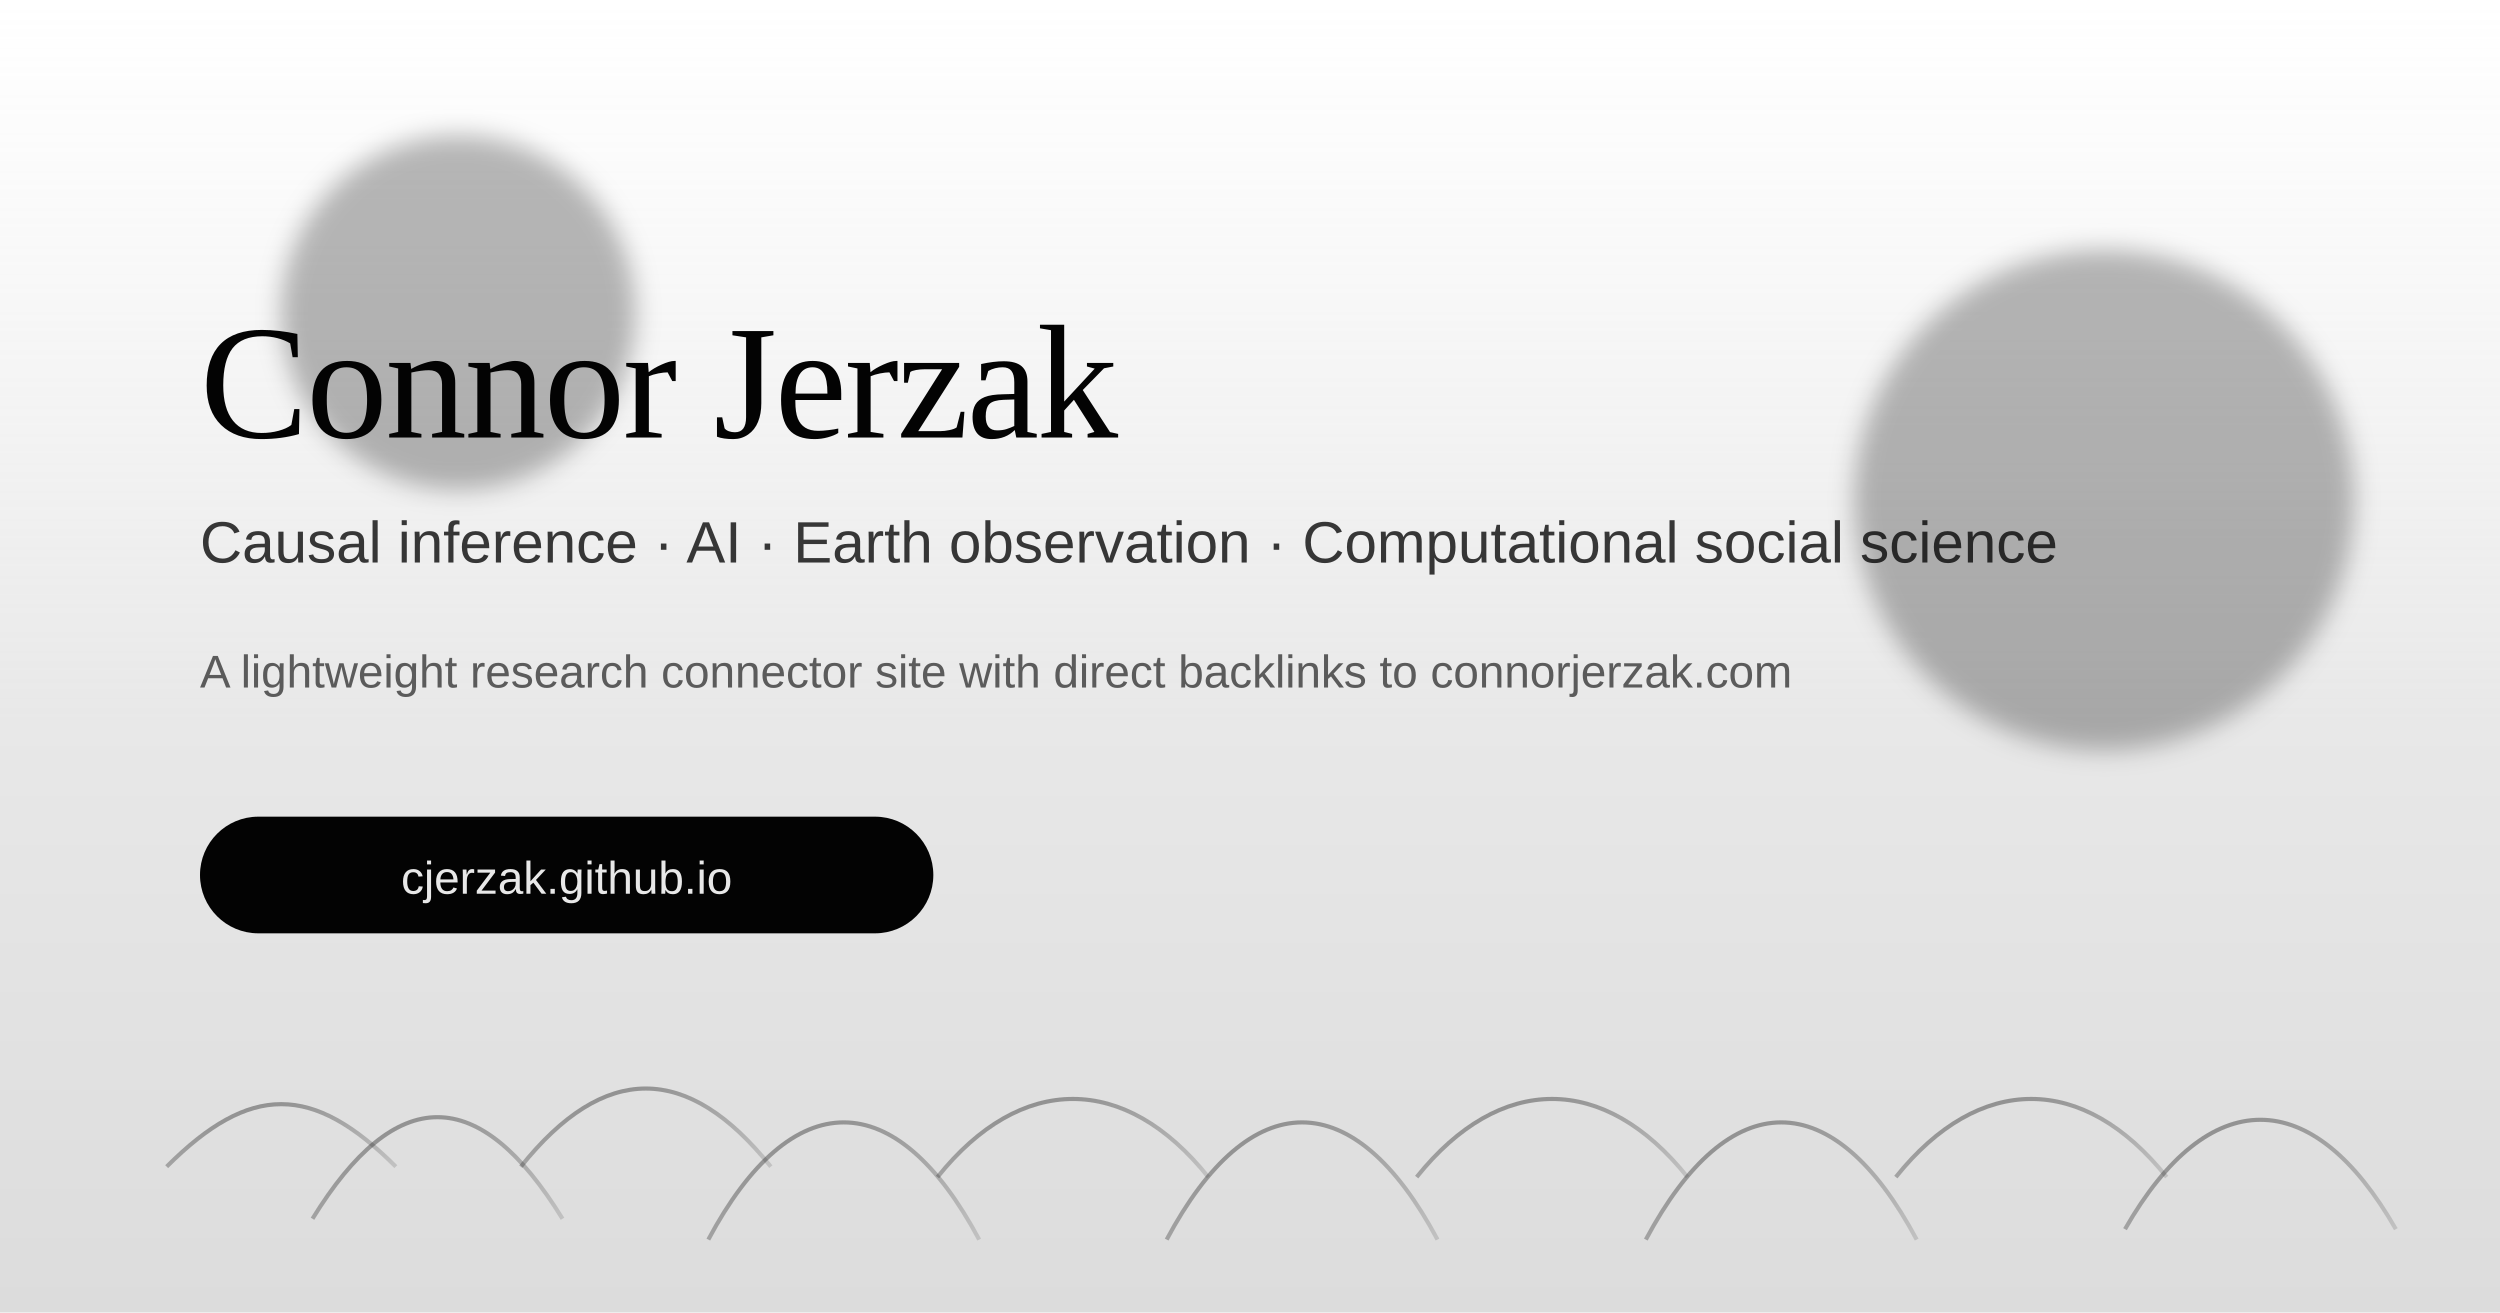
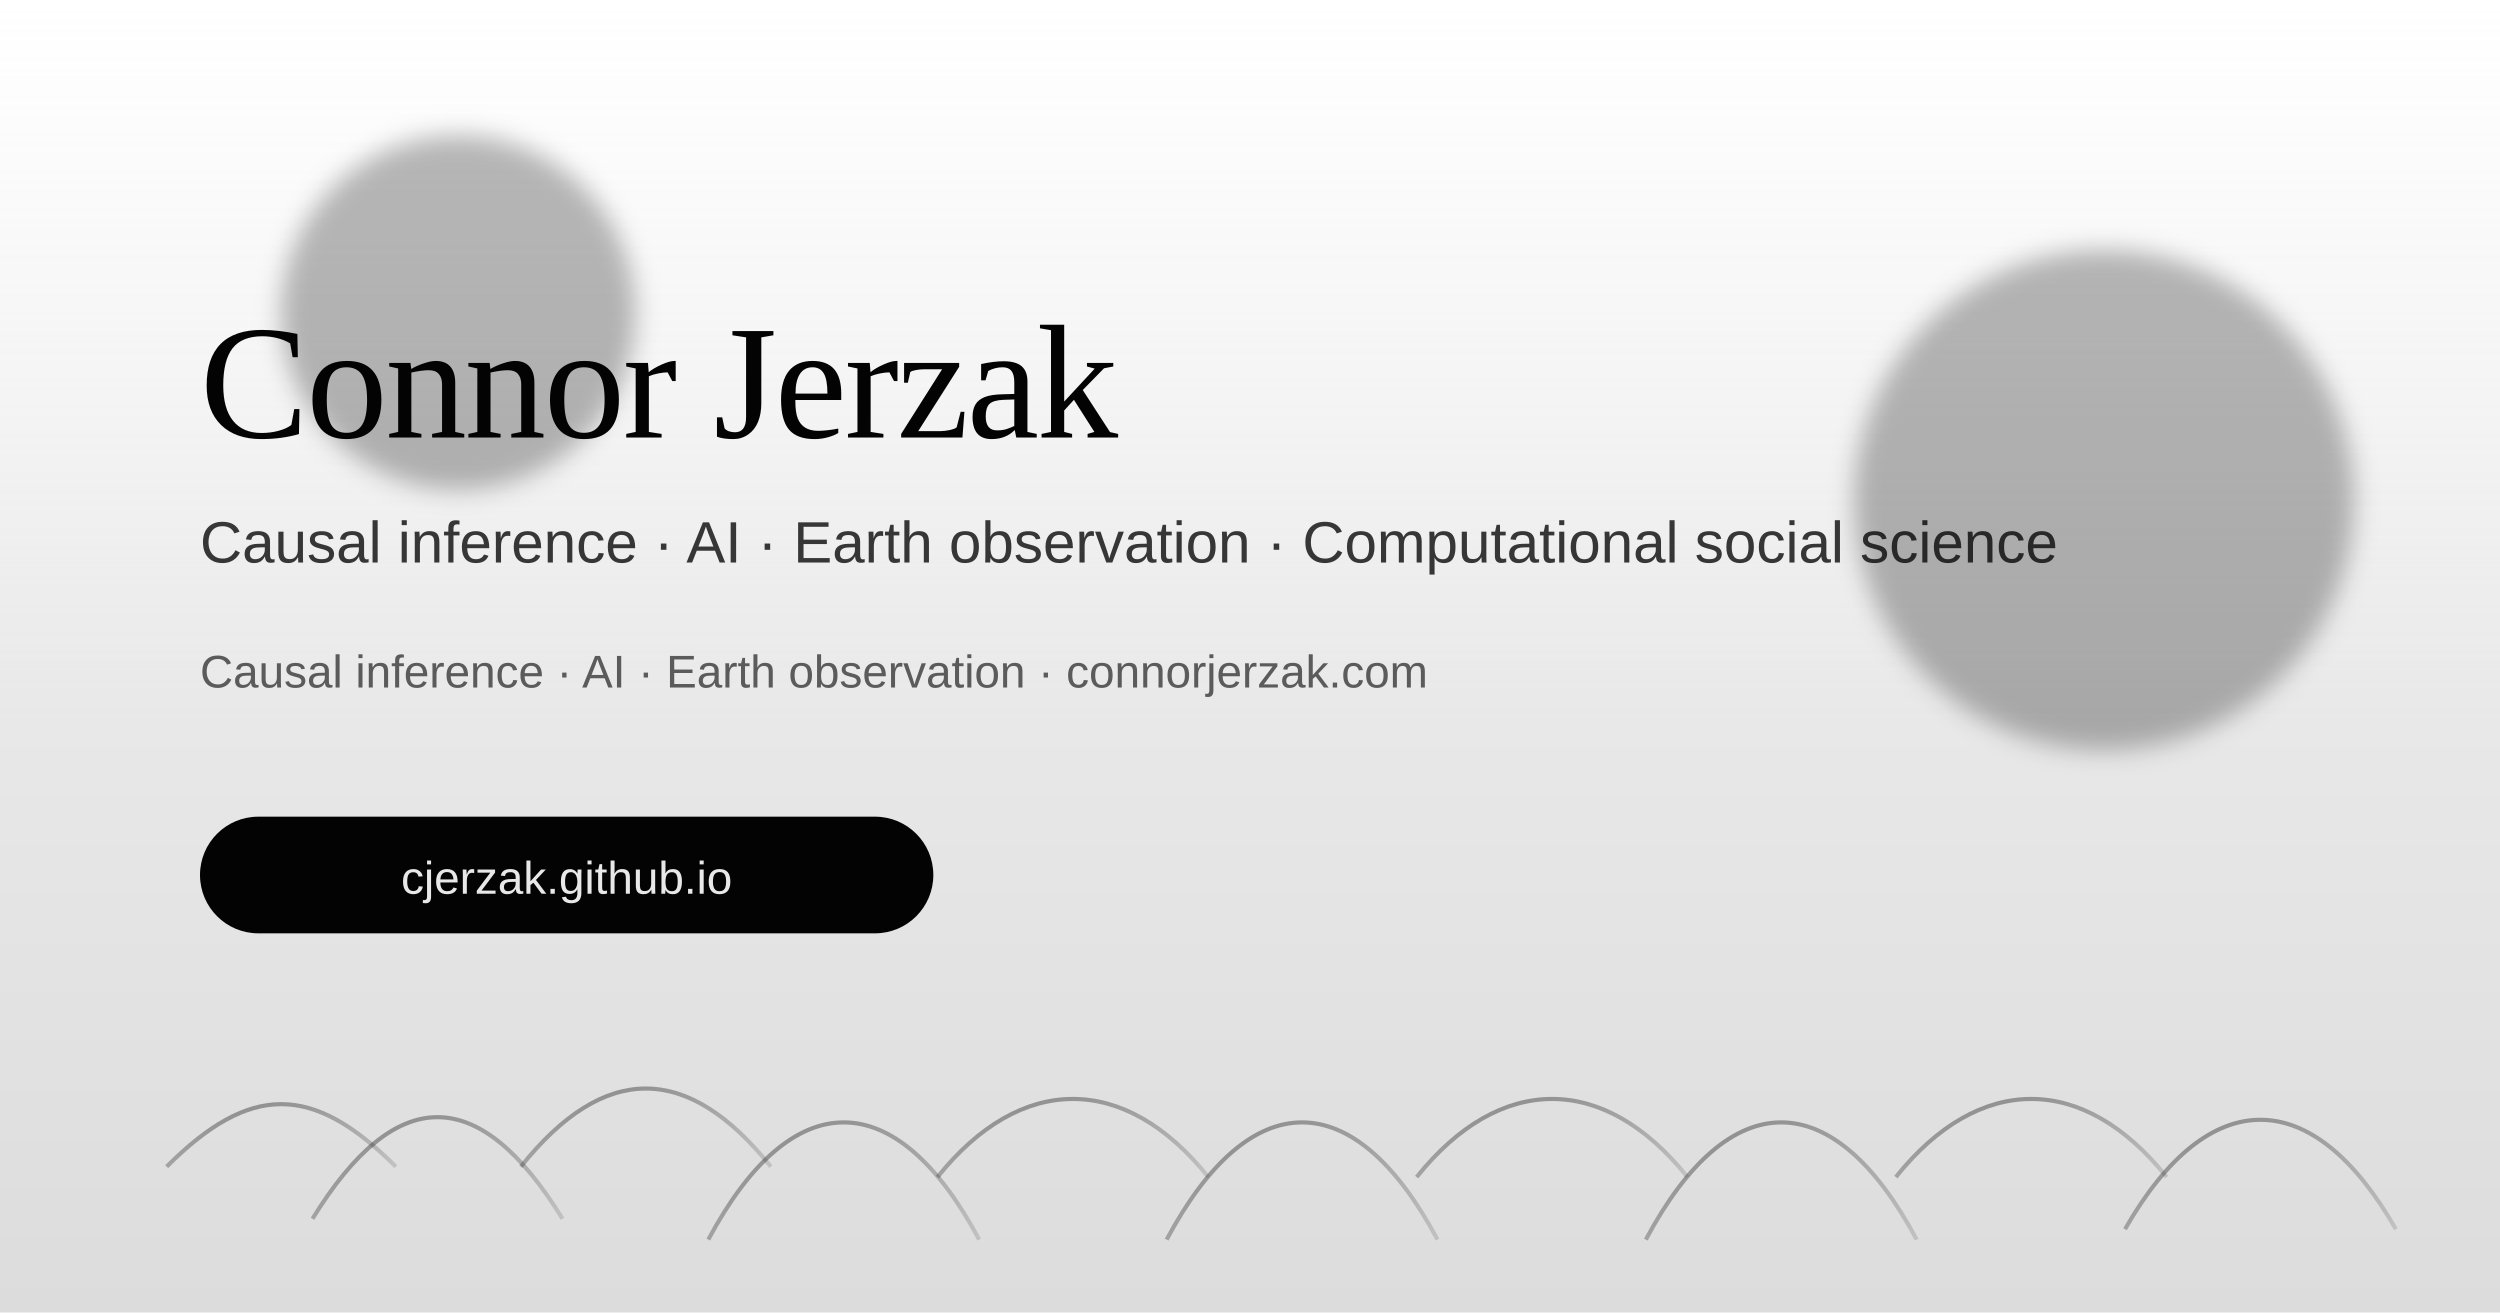
- <svg xmlns="http://www.w3.org/2000/svg" width="1200" height="630" viewBox="0 0 1200 630" role="img" aria-label="Connor Jerzak — Research Connector">
+ <svg xmlns="http://www.w3.org/2000/svg" width="1200" height="630" viewBox="0 0 1200 630" role="img" aria-label="Connor Jerzak — Research">
  <defs>
    <linearGradient id="bg" x1="0" y1="0" x2="0" y2="1">
      <stop offset="0" stop-color="#ffffff" stop-opacity="0.7" />
      <stop offset="0.55" stop-color="#e8e8e8" stop-opacity="1" />
      <stop offset="1" stop-color="#dcdcdc" stop-opacity="1" />
    </linearGradient>
    <linearGradient id="ink" x1="0" y1="0" x2="1" y2="1">
      <stop offset="0" stop-color="#030303" stop-opacity="0.55" />
      <stop offset="1" stop-color="#030303" stop-opacity="0.18" />
    </linearGradient>
    <filter id="soft" x="-20%" y="-20%" width="140%" height="140%">
      <feGaussianBlur stdDeviation="6" />
    </filter>
  </defs>
  <rect width="1200" height="630" fill="url(#bg)" />
  <g stroke="url(#ink)" stroke-width="2" fill="none" opacity="0.75">
    <path d="M80 560 C120 520, 150 520, 190 560" />
    <path d="M150 585 C190 520, 230 520, 270 585" />
    <path d="M250 560 C290 510, 330 510, 370 560" />
    <path d="M340 595 C380 520, 430 520, 470 595" />
    <path d="M450 565 C490 515, 540 515, 580 565" />
    <path d="M560 595 C600 520, 650 520, 690 595" />
    <path d="M680 565 C720 515, 770 515, 810 565" />
    <path d="M790 595 C830 520, 880 520, 920 595" />
    <path d="M910 565 C950 515, 1000 515, 1040 565" />
    <path d="M1020 590 C1060 520, 1110 520, 1150 590" />
  </g>
  <g filter="url(#soft)" opacity="0.28">
    <circle cx="220" cy="150" r="85" fill="#030303" />
    <circle cx="1010" cy="240" r="120" fill="#030303" />
  </g>
  <g>
    <text x="96" y="210" font-family="Georgia, 'Times New Roman', Times, serif" font-size="78" fill="#030303" letter-spacing="-1">
      Connor Jerzak
    </text>
    <text x="96" y="270" font-family="system-ui, -apple-system, 'Helvetica Neue', Arial, sans-serif" font-size="28" fill="#030303" opacity="0.78">
      Causal inference · AI · Earth observation · Computational social science
    </text>
    <text x="96" y="330" font-family="system-ui, -apple-system, 'Helvetica Neue', Arial, sans-serif" font-size="22" fill="#030303" opacity="0.62">
-       A lightweight research connector site with direct backlinks to connorjerzak.com
+       Causal inference · AI · Earth observation · connorjerzak.com
    </text>
    <g transform="translate(96 392)">
      <rect width="352" height="56" rx="28" fill="#030303" />
      <text x="176" y="37" text-anchor="middle" font-family="system-ui, -apple-system, 'Helvetica Neue', Arial, sans-serif" font-size="22" fill="#e8e8e8">
        cjerzak.github.io
      </text>
    </g>
  </g>
</svg>
